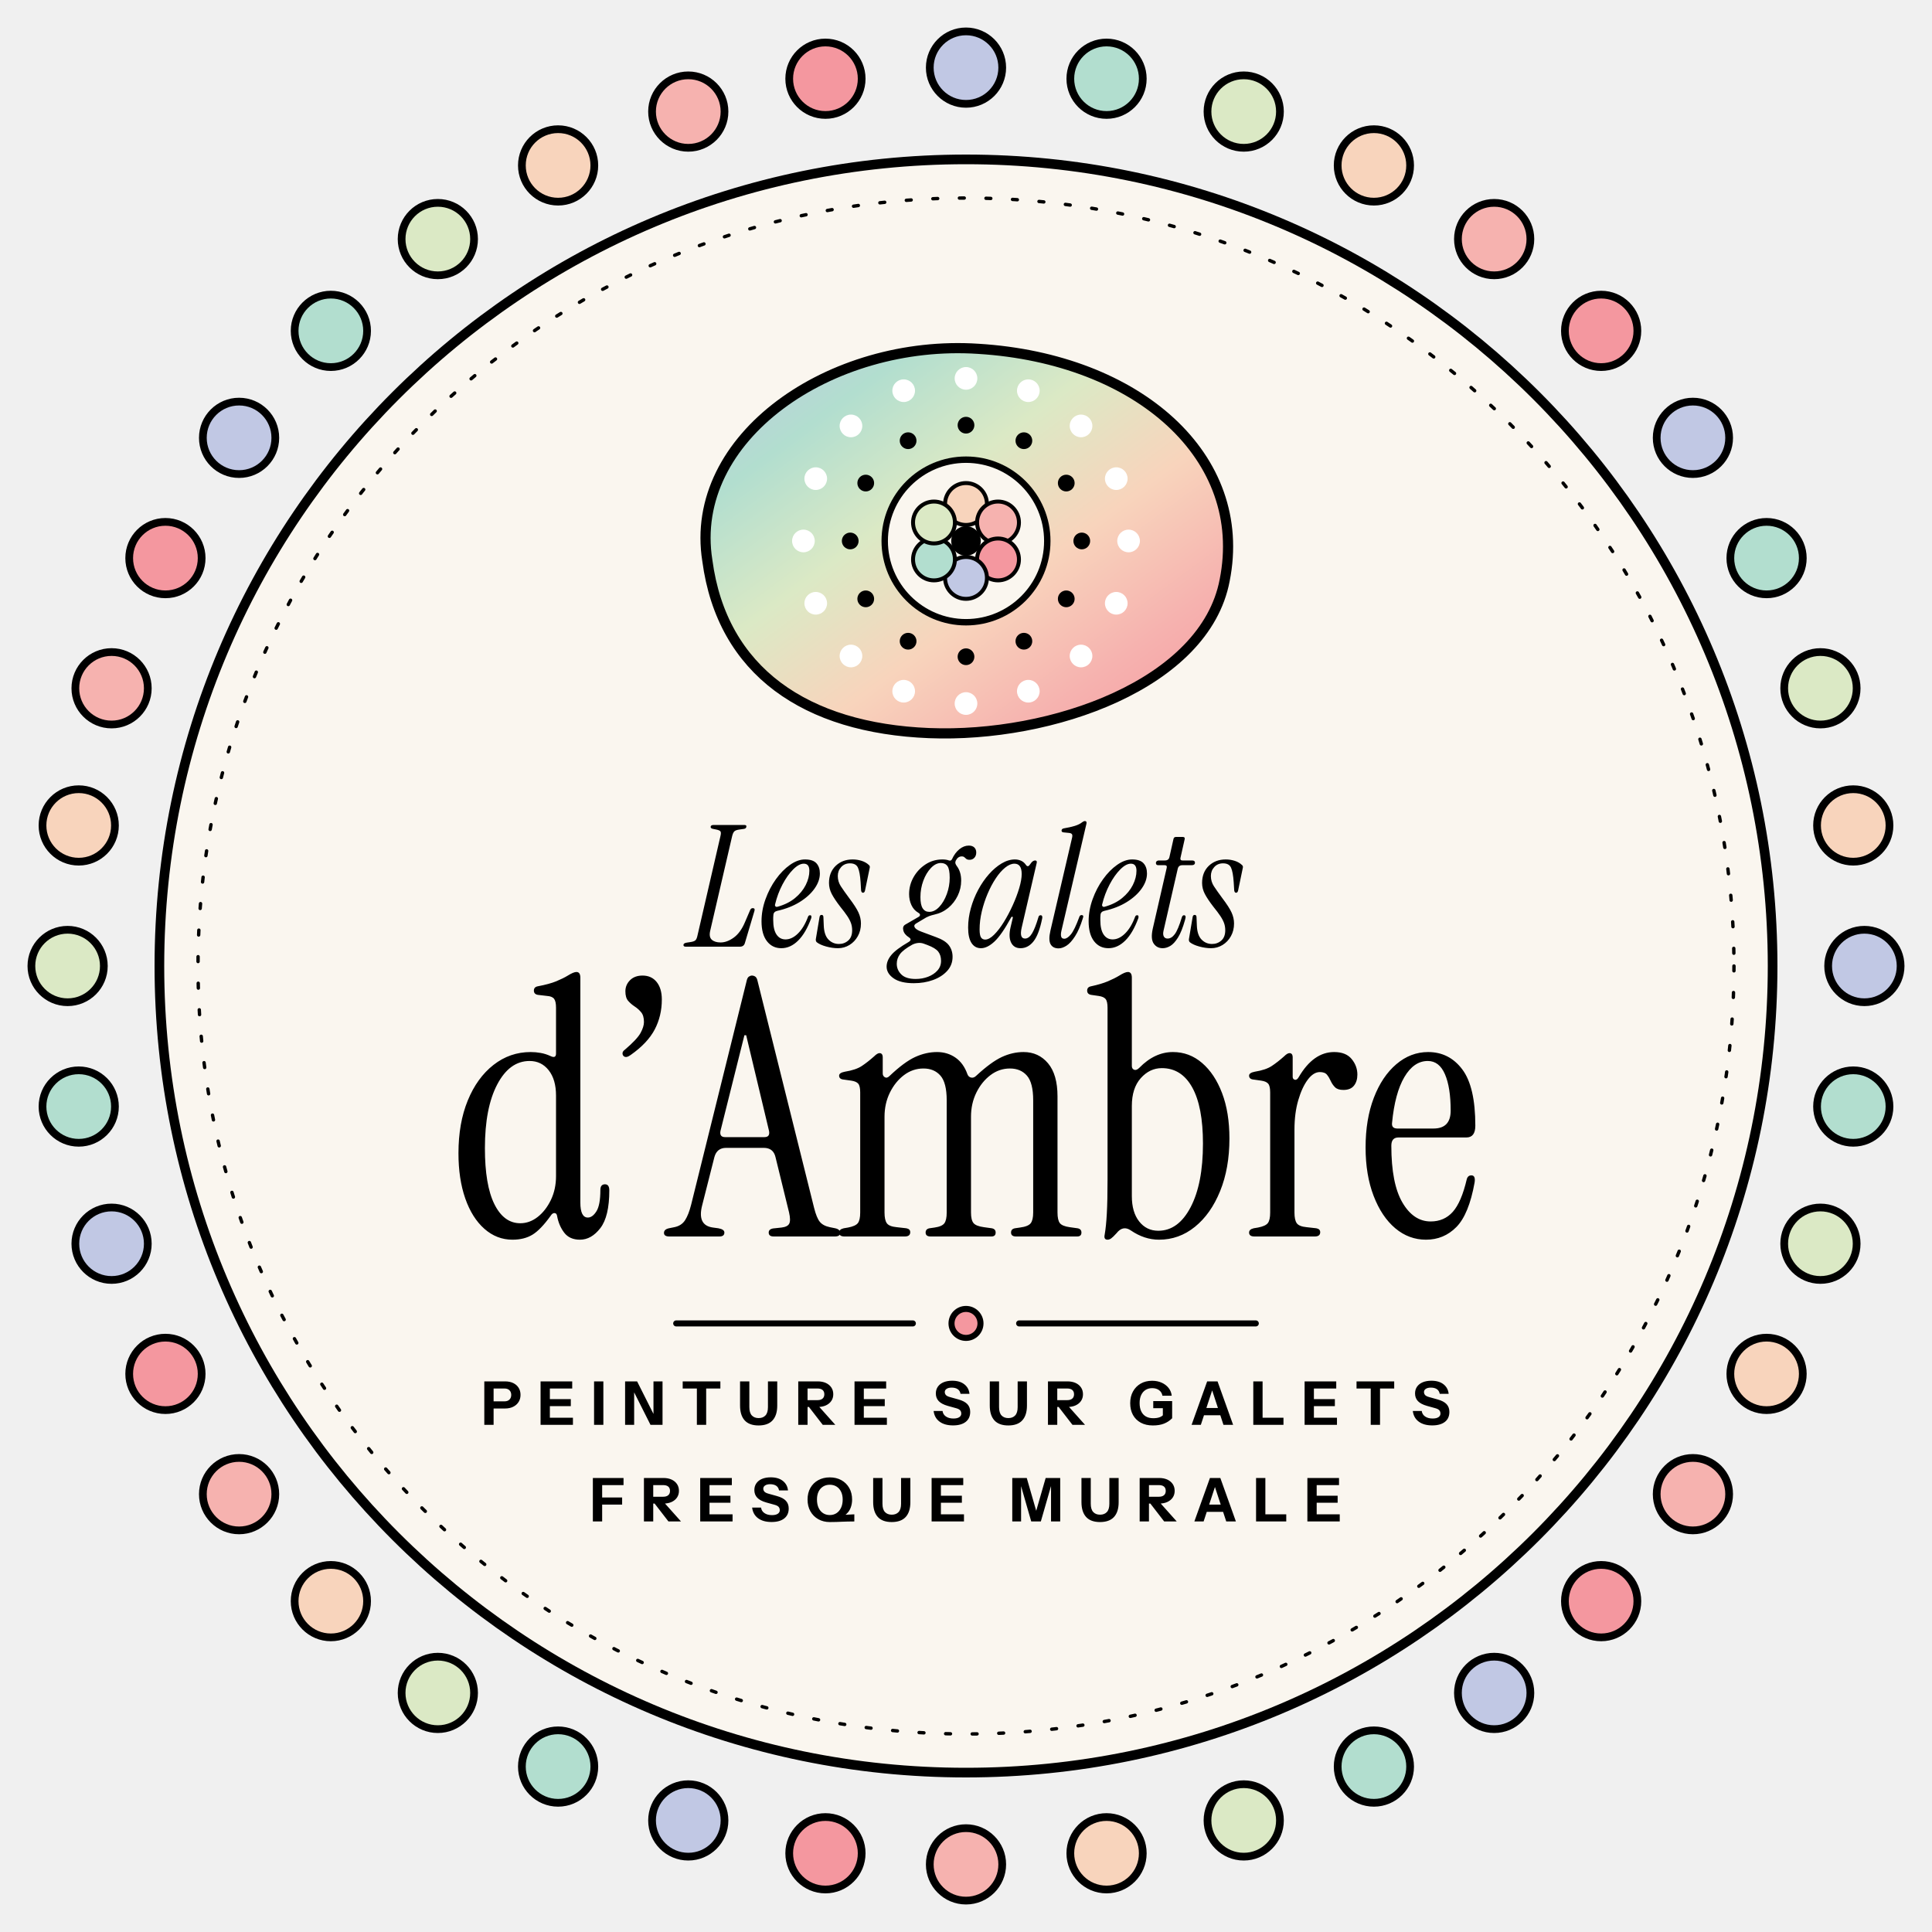
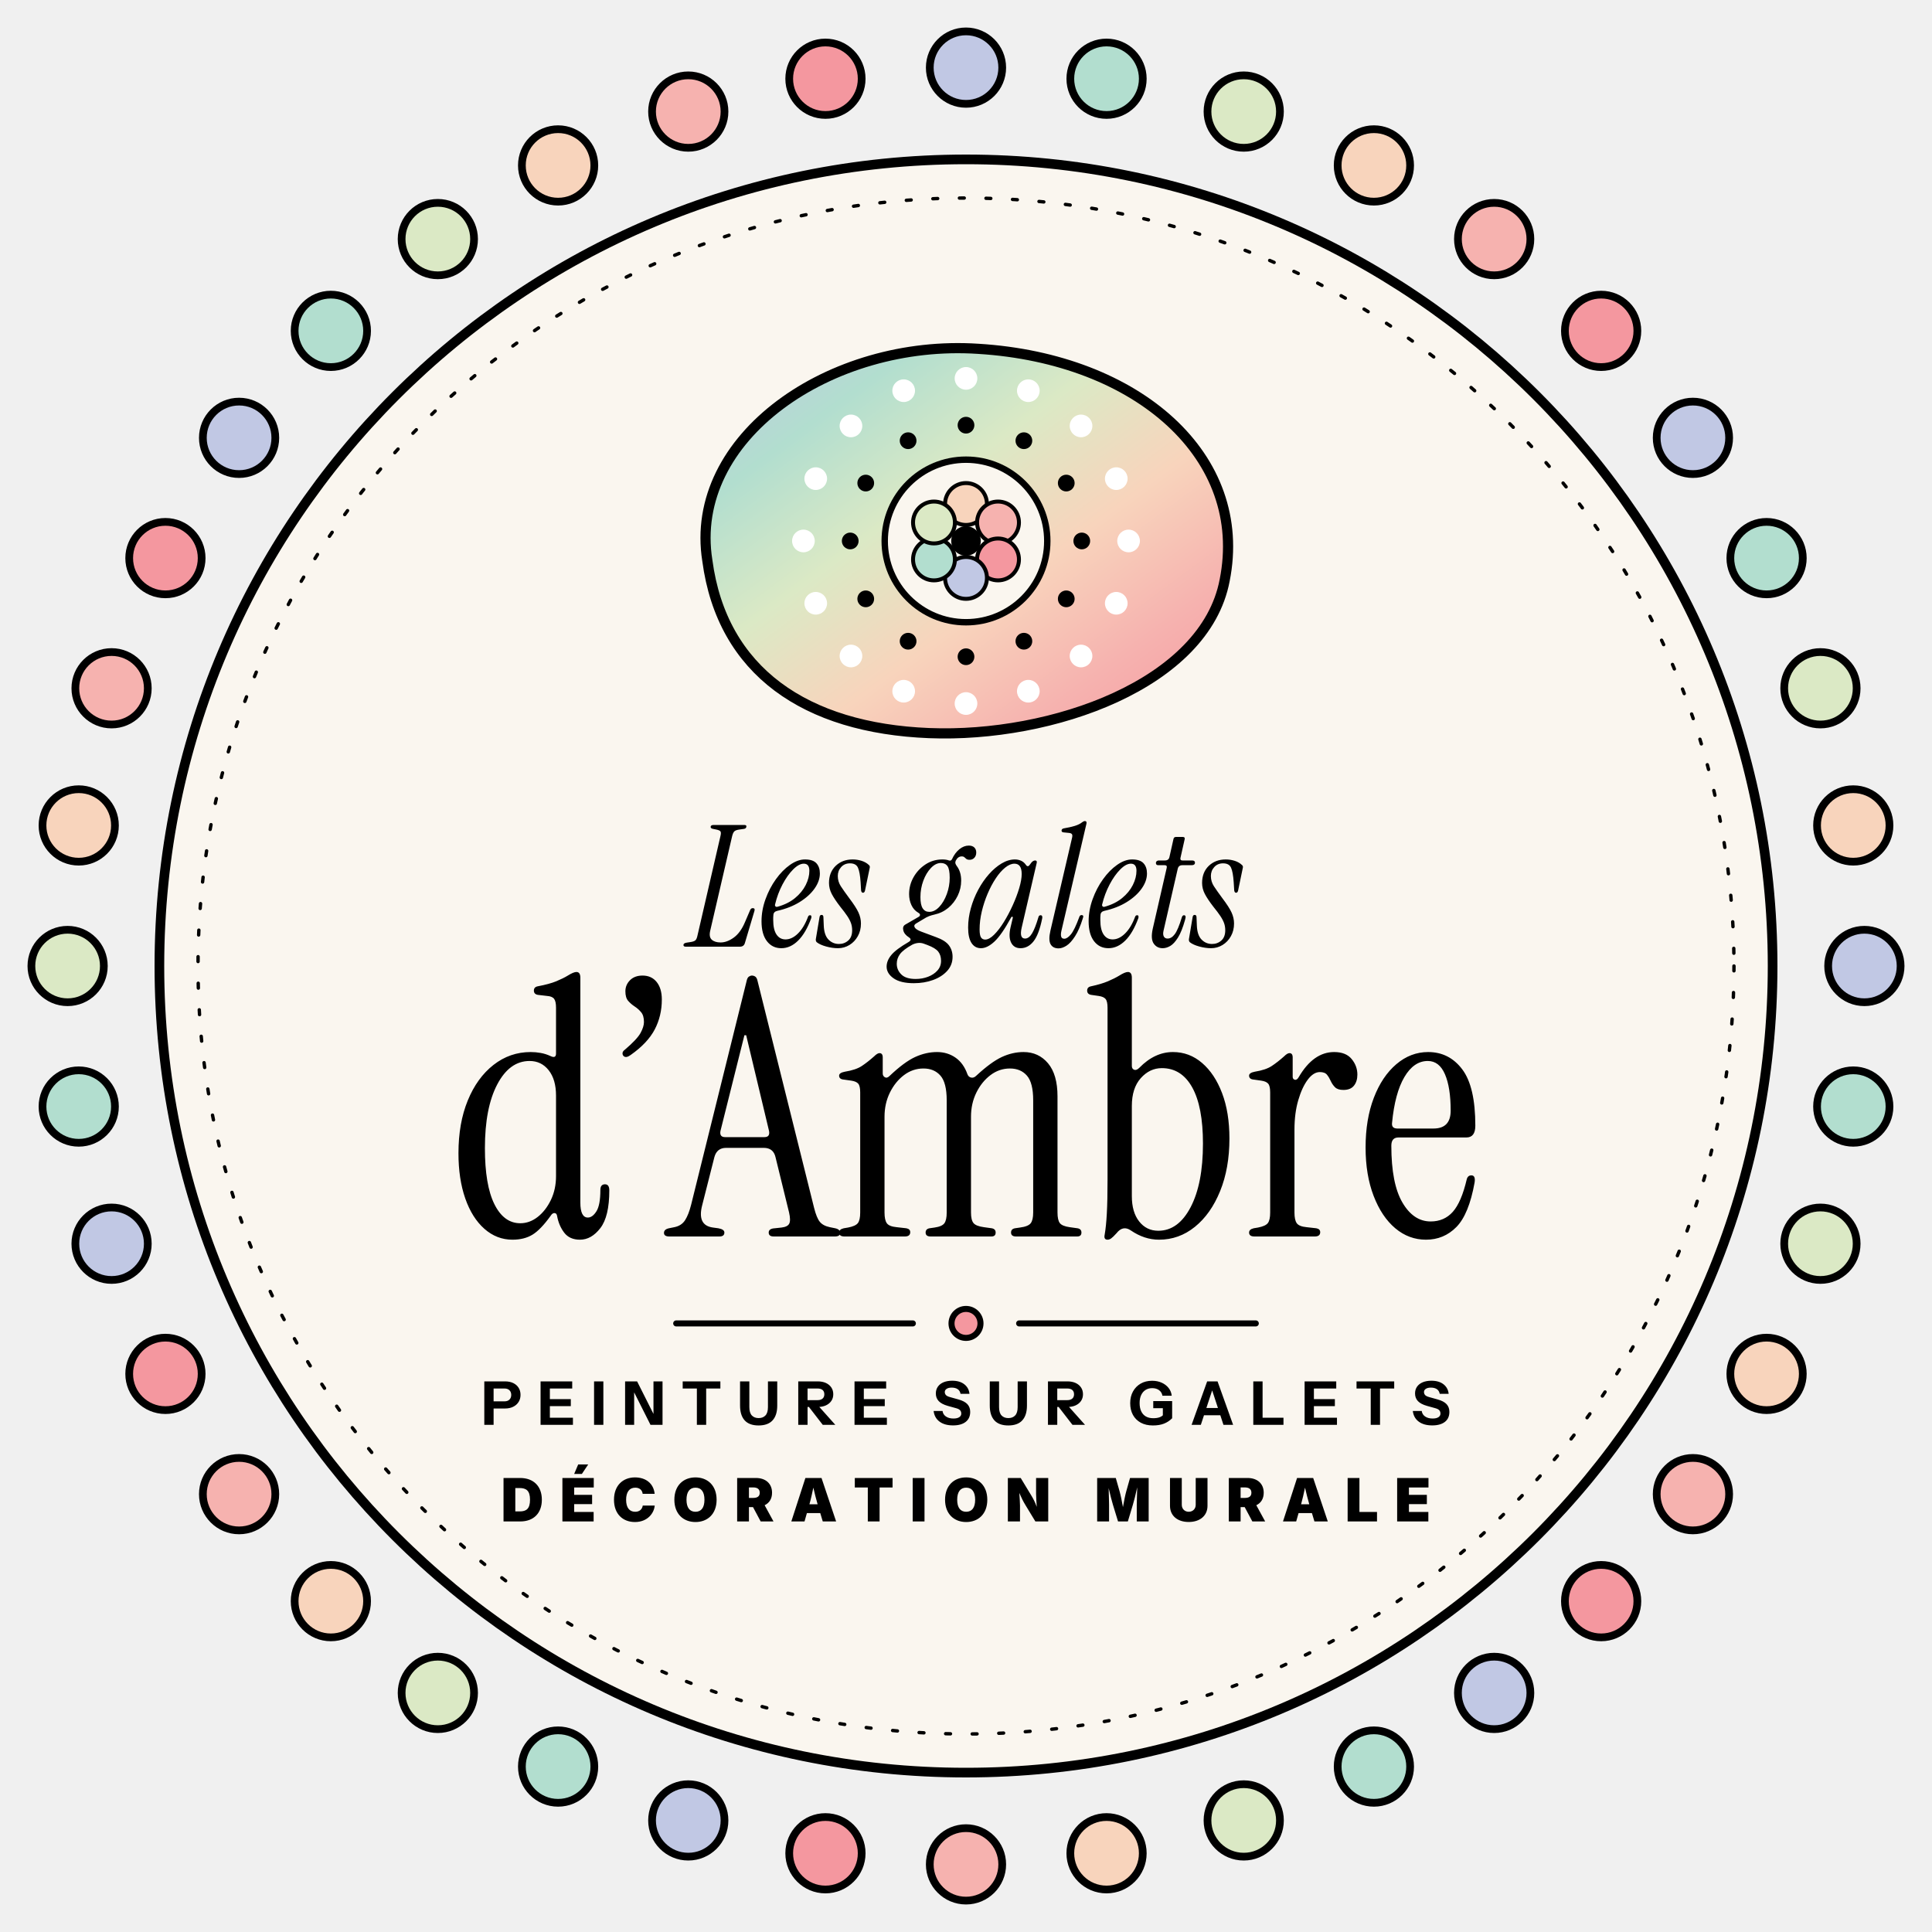
<svg xmlns="http://www.w3.org/2000/svg" viewBox="0 0 800 800" width="800" height="800" role="img" aria-labelledby="t">
  <circle cx="772.0" cy="400.0" r="15" fill="#c1c8e4" stroke="#000000" stroke-width="3.2" />
  <circle cx="767.4" cy="458.2" r="15" fill="#b2decf" stroke="#000000" stroke-width="3.2" />
  <circle cx="753.8" cy="515.0" r="15" fill="#dbe9c5" stroke="#000000" stroke-width="3.2" />
  <circle cx="731.5" cy="568.9" r="15" fill="#f8d4bc" stroke="#000000" stroke-width="3.2" />
  <circle cx="701.0" cy="618.7" r="15" fill="#f6b2af" stroke="#000000" stroke-width="3.2" />
  <circle cx="663.0" cy="663.0" r="15" fill="#f4979f" stroke="#000000" stroke-width="3.2" />
  <circle cx="618.7" cy="701.0" r="15" fill="#c1c8e4" stroke="#000000" stroke-width="3.2" />
  <circle cx="568.9" cy="731.5" r="15" fill="#b2decf" stroke="#000000" stroke-width="3.2" />
  <circle cx="515.0" cy="753.8" r="15" fill="#dbe9c5" stroke="#000000" stroke-width="3.2" />
  <circle cx="458.2" cy="767.4" r="15" fill="#f8d4bc" stroke="#000000" stroke-width="3.2" />
  <circle cx="400.0" cy="772.0" r="15" fill="#f6b2af" stroke="#000000" stroke-width="3.2" />
  <circle cx="341.8" cy="767.4" r="15" fill="#f4979f" stroke="#000000" stroke-width="3.2" />
  <circle cx="285.0" cy="753.8" r="15" fill="#c1c8e4" stroke="#000000" stroke-width="3.2" />
  <circle cx="231.1" cy="731.5" r="15" fill="#b2decf" stroke="#000000" stroke-width="3.2" />
  <circle cx="181.3" cy="701.0" r="15" fill="#dbe9c5" stroke="#000000" stroke-width="3.2" />
  <circle cx="137.0" cy="663.0" r="15" fill="#f8d4bc" stroke="#000000" stroke-width="3.2" />
  <circle cx="99.0" cy="618.7" r="15" fill="#f6b2af" stroke="#000000" stroke-width="3.2" />
  <circle cx="68.5" cy="568.9" r="15" fill="#f4979f" stroke="#000000" stroke-width="3.2" />
  <circle cx="46.2" cy="515.0" r="15" fill="#c1c8e4" stroke="#000000" stroke-width="3.2" />
  <circle cx="32.6" cy="458.2" r="15" fill="#b2decf" stroke="#000000" stroke-width="3.2" />
  <circle cx="28.0" cy="400.0" r="15" fill="#dbe9c5" stroke="#000000" stroke-width="3.2" />
  <circle cx="32.6" cy="341.8" r="15" fill="#f8d4bc" stroke="#000000" stroke-width="3.2" />
  <circle cx="46.2" cy="285.0" r="15" fill="#f6b2af" stroke="#000000" stroke-width="3.2" />
  <circle cx="68.5" cy="231.1" r="15" fill="#f4979f" stroke="#000000" stroke-width="3.2" />
  <circle cx="99.0" cy="181.3" r="15" fill="#c1c8e4" stroke="#000000" stroke-width="3.2" />
  <circle cx="137.0" cy="137.0" r="15" fill="#b2decf" stroke="#000000" stroke-width="3.2" />
  <circle cx="181.3" cy="99.0" r="15" fill="#dbe9c5" stroke="#000000" stroke-width="3.2" />
  <circle cx="231.1" cy="68.5" r="15" fill="#f8d4bc" stroke="#000000" stroke-width="3.2" />
  <circle cx="285.0" cy="46.2" r="15" fill="#f6b2af" stroke="#000000" stroke-width="3.2" />
  <circle cx="341.8" cy="32.6" r="15" fill="#f4979f" stroke="#000000" stroke-width="3.2" />
  <circle cx="400.0" cy="28.0" r="15" fill="#c1c8e4" stroke="#000000" stroke-width="3.2" />
  <circle cx="458.2" cy="32.6" r="15" fill="#b2decf" stroke="#000000" stroke-width="3.2" />
  <circle cx="515.0" cy="46.2" r="15" fill="#dbe9c5" stroke="#000000" stroke-width="3.2" />
  <circle cx="568.9" cy="68.5" r="15" fill="#f8d4bc" stroke="#000000" stroke-width="3.2" />
  <circle cx="618.7" cy="99.0" r="15" fill="#f6b2af" stroke="#000000" stroke-width="3.2" />
  <circle cx="663.0" cy="137.0" r="15" fill="#f4979f" stroke="#000000" stroke-width="3.2" />
  <circle cx="701.0" cy="181.3" r="15" fill="#c1c8e4" stroke="#000000" stroke-width="3.2" />
  <circle cx="731.5" cy="231.1" r="15" fill="#b2decf" stroke="#000000" stroke-width="3.2" />
  <circle cx="753.8" cy="285.0" r="15" fill="#dbe9c5" stroke="#000000" stroke-width="3.2" />
  <circle cx="767.4" cy="341.8" r="15" fill="#f8d4bc" stroke="#000000" stroke-width="3.2" />
  <circle cx="400.0" cy="400.0" r="334" fill="#faf6ef" stroke="#000000" stroke-width="4" />
  <circle cx="400.0" cy="400.0" r="318" fill="none" stroke="#000000" stroke-width="1.4" stroke-dasharray="2 9" stroke-linecap="round" />
  <g transform="translate(400.0 224) scale(1.02) translate(-165 -112)">
    <defs>
      <linearGradient id="gp" x1="0" y1="0" x2="1" y2="1">
        <stop offset="0.00" stop-color="#c1c8e4" />
        <stop offset="0.20" stop-color="#b2decf" />
        <stop offset="0.40" stop-color="#dbe9c5" />
        <stop offset="0.60" stop-color="#f8d4bc" />
        <stop offset="0.80" stop-color="#f6b2af" />
        <stop offset="1.00" stop-color="#f4979f" />
      </linearGradient>
    </defs>
    <path d="M170 34 C235 38 280 78 270 128 C262 170 200 192 150 190 C100 188 66 165 60 120 C52 70 110 30 170 34 Z" fill="url(#gp)" stroke="#000000" stroke-width="4.12" stroke-linejoin="round" />
    <circle cx="231.0" cy="112.0" r="4.6" fill="#fff" />
    <circle cx="226.0" cy="137.3" r="4.6" fill="#fff" />
    <circle cx="211.7" cy="158.7" r="4.6" fill="#fff" />
    <circle cx="190.3" cy="173.0" r="4.6" fill="#fff" />
    <circle cx="165.0" cy="178.0" r="4.6" fill="#fff" />
    <circle cx="139.7" cy="173.0" r="4.6" fill="#fff" />
    <circle cx="118.3" cy="158.7" r="4.6" fill="#fff" />
    <circle cx="104.0" cy="137.3" r="4.6" fill="#fff" />
    <circle cx="99.0" cy="112.0" r="4.6" fill="#fff" />
    <circle cx="104.0" cy="86.7" r="4.6" fill="#fff" />
    <circle cx="118.3" cy="65.3" r="4.6" fill="#fff" />
    <circle cx="139.7" cy="51.0" r="4.6" fill="#fff" />
    <circle cx="165.0" cy="46.0" r="4.6" fill="#fff" />
    <circle cx="190.3" cy="51.0" r="4.6" fill="#fff" />
    <circle cx="211.7" cy="65.3" r="4.6" fill="#fff" />
    <circle cx="226.0" cy="86.7" r="4.6" fill="#fff" />
    <circle cx="212.0" cy="112.0" r="3.4" fill="#000000" />
    <circle cx="205.7" cy="135.5" r="3.4" fill="#000000" />
    <circle cx="188.5" cy="152.7" r="3.4" fill="#000000" />
    <circle cx="165.0" cy="159.0" r="3.4" fill="#000000" />
    <circle cx="141.5" cy="152.7" r="3.4" fill="#000000" />
    <circle cx="124.3" cy="135.5" r="3.4" fill="#000000" />
    <circle cx="118.0" cy="112.0" r="3.4" fill="#000000" />
    <circle cx="124.3" cy="88.5" r="3.4" fill="#000000" />
    <circle cx="141.5" cy="71.3" r="3.4" fill="#000000" />
    <circle cx="165.0" cy="65.0" r="3.4" fill="#000000" />
    <circle cx="188.5" cy="71.3" r="3.4" fill="#000000" />
    <circle cx="205.7" cy="88.5" r="3.4" fill="#000000" />
    <circle cx="165" cy="112" r="33" fill="#faf6ef" stroke="#000000" stroke-width="2.6" />
    <circle cx="165.0" cy="97.0" r="8.5" fill="#f8d4bc" stroke="#000000" stroke-width="1.6" />
    <circle cx="178.0" cy="104.5" r="8.5" fill="#f6b2af" stroke="#000000" stroke-width="1.6" />
    <circle cx="178.0" cy="119.5" r="8.5" fill="#f4979f" stroke="#000000" stroke-width="1.6" />
    <circle cx="165.0" cy="127.0" r="8.5" fill="#c1c8e4" stroke="#000000" stroke-width="1.6" />
    <circle cx="152.0" cy="119.5" r="8.5" fill="#b2decf" stroke="#000000" stroke-width="1.6" />
    <circle cx="152.0" cy="104.5" r="8.5" fill="#dbe9c5" stroke="#000000" stroke-width="1.6" />
    <circle cx="165" cy="112" r="6" fill="#000000" />
  </g>
  <path d="M283.97 392Q283 392 283 391.3Q283 390.53 284.39 390.32L285.79 390.11Q287.33 389.9 287.93 389.38Q288.52 388.85 288.81 387.38L298.32 346.22Q298.68 344.75 298.32 344.26Q297.97 343.77 296.57 343.49L295.18 343.21Q294.26 343 294.26 342.44Q294.26 341.6 295.52 341.6H308.19Q309.25 341.6 309.03 342.44Q308.89 343.07 308.12 343.21L306.16 343.49Q304.62 343.7 304.06 344.26Q303.5 344.82 303.15 346.29L294.06 385.49Q293.5 388.01 294.75 389.13Q296.01 390.25 298.39 390.25Q301.06 390.25 303.86 388.22Q306.65 386.19 308.47 381.85L310.57 376.95Q310.93 376.04 311.69 376.04Q312.75 376.04 312.39 377.23L308.47 390.39Q308.06 392 306.38 392Z M323.52 392.63Q319.81 392.63 317.57 389.73Q315.33 386.82 315.33 381.5Q315.33 376.88 316.98 372.33Q318.62 367.78 321.28 364.07Q323.94 360.36 327.13 358.12Q330.31 355.88 333.32 355.88Q336.62 355.88 338.05 357.45Q339.49 359.03 339.49 361.69Q339.49 364.84 337.28 367.95Q335.07 371.07 331.12 373.52Q327.17 375.97 321.85 377.16Q320.31 377.51 320.24 378.91Q320.17 379.4 320.17 379.92Q320.17 380.45 320.17 380.94Q320.17 384.93 321.53 386.96Q322.89 388.99 325.27 388.99Q327.94 388.99 330.42 386.54Q332.91 384.09 334.59 379.61Q334.8 378.98 335.43 378.98Q335.85 378.98 335.95 379.33Q336.06 379.68 335.92 380.17Q333.68 386.33 330.49 389.48Q327.31 392.63 323.52 392.63ZM320.94 374.5Q320.8 374.99 321.11 375.31Q321.43 375.62 321.92 375.48Q326.25 374.29 329.19 371.88Q332.13 369.46 333.64 366.45Q335.14 363.44 335.14 360.57Q335.14 357.63 332.84 357.63Q330.81 357.63 328.43 360.01Q326.05 362.39 324.01 366.24Q321.99 370.09 320.94 374.5Z M346.98 392.63Q344.67 392.63 342.11 391.93Q339.56 391.23 338.23 390.18Q337.74 389.76 337.81 388.92L339.35 379.75Q339.49 378.84 340.19 378.84Q340.96 378.84 340.96 379.82L341.1 383.18Q341.24 387.17 343.02 389.02Q344.81 390.88 347.4 390.88Q349.63 390.88 351.25 389.44Q352.86 388.01 352.86 385.21Q352.86 383.6 352.37 382.24Q351.88 380.87 350.83 379.3Q349.78 377.72 347.96 375.48Q345.58 372.4 344.42 370.19Q343.27 367.99 343.27 365.61Q343.27 361.2 346.03 358.54Q348.8 355.88 353.06 355.88Q354.96 355.88 356.74 356.44Q358.53 357 359.72 358.12Q360.35 358.61 360.13 359.38L358.18 368.76Q357.97 369.67 357.34 369.67Q356.71 369.67 356.56 368.69L356.36 365.33Q356.08 361.13 355.27 359.31Q354.47 357.49 351.94 357.49Q349.71 357.49 348.31 359.03Q346.91 360.57 346.91 362.74Q346.91 365.05 348.17 366.98Q349.43 368.9 351.6 371.84Q354.47 375.62 355.48 377.86Q356.5 380.1 356.5 382.41Q356.5 385.35 355.2 387.66Q353.91 389.97 351.74 391.3Q349.56 392.63 346.98 392.63Z M378.4 407.12Q372.88 407.12 370 405.09Q367.13 403.06 367.13 400.26Q367.13 397.81 369.06 395.47Q370.98 393.12 376.16 390.11Q376.94 389.69 377.04 389.16Q377.14 388.64 376.38 388.15Q374.41 386.89 374.03 385.21Q373.64 383.53 374.9 382.83L380.22 379.75Q380.92 379.4 380.96 378.88Q381 378.35 380.22 377.93Q378.33 376.81 377.39 374.75Q376.44 372.68 376.44 370.23Q376.44 366.45 378.3 363.19Q380.15 359.94 383.27 357.91Q386.38 355.88 390.24 355.88Q391.84 355.88 392.96 356.3Q393.81 356.58 394.22 355.74Q395.41 353.15 397.27 351.64Q399.12 350.14 401.15 350.14Q402.62 350.14 403.43 350.91Q404.24 351.68 404.24 353.01Q404.24 354.34 403.47 355.18Q402.69 356.02 401.5 356.02Q400.59 356.02 400.14 355.67Q399.69 355.32 399.34 354.97Q398.99 354.62 398.21 354.62Q396.67 354.62 395.76 356.37Q395.49 357 395.62 357.52Q395.76 358.05 396.19 358.61Q398 360.99 398 364.63Q398 367.92 396.57 370.89Q395.13 373.87 392.65 375.94Q390.16 378 386.94 378.7Q385.69 378.98 384.67 379.37Q383.65 379.75 382.12 380.73L379.31 382.41Q378.26 383.04 378.75 383.99Q379.25 384.93 381.48 385.77L387.5 388.01Q391.42 389.41 392.93 391.44Q394.44 393.47 394.44 396.2Q394.44 399.56 392.23 402.01Q390.02 404.46 386.38 405.79Q382.75 407.12 378.4 407.12ZM381.13 371.49Q381.13 374.71 382.08 376.14Q383.02 377.58 384.77 377.58Q387.01 377.58 388.94 375.51Q390.87 373.45 392.06 370.19Q393.25 366.94 393.25 363.44Q393.25 359.94 392.33 358.64Q391.42 357.35 389.6 357.35Q387.44 357.35 385.48 359.42Q383.51 361.48 382.32 364.7Q381.13 367.92 381.13 371.49ZM379.17 405.37Q381.9 405.37 384.28 404.46Q386.66 403.55 388.17 401.87Q389.67 400.19 389.67 397.88Q389.67 395.57 388.52 394.06Q387.37 392.56 384 391.3L382.67 390.81Q381.41 390.32 380.15 390.46Q378.89 390.6 377.77 391.16Q374 393.26 372.66 395.08Q371.33 396.9 371.33 399.07Q371.33 401.66 373.23 403.51Q375.12 405.37 379.17 405.37Z M406.19 392.63Q403.67 392.63 402.27 390.46Q400.88 388.29 400.88 384.09Q400.88 380.1 402 376.08Q403.11 372.05 405.07 368.41Q407.03 364.77 409.52 361.97Q412 359.17 414.77 357.52Q417.53 355.88 420.26 355.88Q421.59 355.88 422.78 356.4Q423.97 356.93 424.75 358.05Q425.16 358.68 425.58 358.68Q426 358.68 426.42 358.05Q427.19 356.93 427.68 356.62Q428.17 356.3 428.59 356.3Q429.5 356.3 429.29 357.28L423.06 384.09Q422.01 388.64 424.46 388.64Q426.07 388.64 427.37 386.47Q428.66 384.3 430 379.75Q430.2 378.98 430.9 378.98Q431.39 378.98 431.53 379.4Q431.67 379.82 431.53 380.38Q430.2 386.96 427.96 389.79Q425.72 392.63 422.57 392.63Q419.84 392.63 418.69 390.32Q417.53 388.01 418.44 384.02L419.35 380.17Q419.5 379.68 419.18 379.61Q418.86 379.54 418.65 379.96Q414.8 387.03 411.83 389.83Q408.85 392.63 406.19 392.63ZM407.94 389.06Q409.62 389.06 411.65 387.03Q413.69 385 415.68 381.78Q417.67 378.56 419.35 374.85Q421.03 371.14 422.05 367.71Q423.06 364.28 423.06 361.9Q423.06 357.63 420.05 357.63Q418.23 357.63 416.2 359.27Q414.17 360.92 412.32 363.72Q410.46 366.52 408.96 370.05Q407.45 373.59 406.54 377.4Q405.63 381.22 405.63 384.86Q405.63 387.31 406.23 388.19Q406.82 389.06 407.94 389.06Z M438.32 392.7Q436.01 392.7 435.03 390.99Q434.06 389.27 434.96 385.35L443.85 347.2Q444.2 345.94 443.89 345.45Q443.57 344.96 442.59 344.89L440.5 344.68Q439.44 344.61 439.58 343.77Q439.72 343.14 440.56 343Q443.08 342.58 445.04 341.99Q447 341.39 448.19 340.41Q448.75 339.99 449.25 339.99Q450.08 339.99 449.88 341.04L439.51 385.42Q439.16 386.96 439.41 387.83Q439.65 388.71 440.7 388.71Q441.96 388.71 443.47 386.86Q444.97 385 446.87 379.82Q447.14 378.91 447.84 378.91Q448.89 378.91 448.4 380.17Q446.94 384.93 445.15 387.69Q443.37 390.46 441.62 391.58Q439.87 392.7 438.32 392.7Z M458.98 392.63Q455.26 392.63 453.02 389.73Q450.78 386.82 450.78 381.5Q450.78 376.88 452.43 372.33Q454.07 367.78 456.74 364.07Q459.39 360.36 462.58 358.12Q465.76 355.88 468.77 355.88Q472.06 355.88 473.5 357.45Q474.94 359.03 474.94 361.69Q474.94 364.84 472.73 367.95Q470.52 371.07 466.57 373.52Q462.62 375.97 457.3 377.16Q455.75 377.51 455.69 378.91Q455.62 379.4 455.62 379.92Q455.62 380.45 455.62 380.94Q455.62 384.93 456.98 386.96Q458.34 388.99 460.73 388.99Q463.38 388.99 465.87 386.54Q468.36 384.09 470.03 379.61Q470.25 378.98 470.88 378.98Q471.3 378.98 471.4 379.33Q471.5 379.68 471.37 380.17Q469.12 386.33 465.94 389.48Q462.75 392.63 458.98 392.63ZM456.38 374.5Q456.25 374.99 456.56 375.31Q456.88 375.62 457.37 375.48Q461.7 374.29 464.64 371.88Q467.58 369.46 469.09 366.45Q470.59 363.44 470.59 360.57Q470.59 357.63 468.28 357.63Q466.25 357.63 463.88 360.01Q461.5 362.39 459.47 366.24Q457.44 370.09 456.38 374.5Z M481.44 392.63Q479.06 392.63 477.74 390.74Q476.41 388.85 477.31 384.65L483.12 359.31Q483.34 358.26 482.29 358.26H479.62Q478.64 358.26 478.64 357.35Q478.64 356.86 479 356.58Q479.35 356.3 479.83 356.3H482.36Q483.97 356.3 484.25 354.83L485.93 347.34Q486.13 346.57 486.91 346.57H489.78Q490.75 346.57 490.55 347.48L488.8 355.25Q488.59 356.3 489.63 356.3H493.62Q494.81 356.3 494.81 357.21Q494.81 358.26 493.35 358.26H489.56Q488.03 358.26 487.68 359.73L481.8 385.35Q481.44 386.89 481.9 387.76Q482.36 388.64 483.48 388.64Q485.09 388.64 486.45 386.82Q487.81 385 489.36 379.89Q489.63 378.98 490.26 378.98Q490.75 378.98 490.89 379.4Q491.04 379.82 490.69 380.94Q489.36 385.7 487.78 388.22Q486.2 390.74 484.6 391.69Q482.99 392.63 481.44 392.63Z M501.47 392.63Q499.16 392.63 496.6 391.93Q494.05 391.23 492.72 390.18Q492.23 389.76 492.3 388.92L493.84 379.75Q493.98 378.84 494.68 378.84Q495.45 378.84 495.45 379.82L495.59 383.18Q495.73 387.17 497.51 389.02Q499.3 390.88 501.89 390.88Q504.12 390.88 505.74 389.44Q507.35 388.01 507.35 385.21Q507.35 383.6 506.86 382.24Q506.37 380.87 505.32 379.3Q504.27 377.72 502.45 375.48Q500.07 372.4 498.91 370.19Q497.76 367.99 497.76 365.61Q497.76 361.2 500.52 358.54Q503.29 355.88 507.56 355.88Q509.45 355.88 511.23 356.44Q513.01 357 514.21 358.12Q514.84 358.61 514.62 359.38L512.67 368.76Q512.46 369.67 511.83 369.67Q511.2 369.67 511.06 368.69L510.85 365.33Q510.57 361.13 509.76 359.31Q508.96 357.49 506.44 357.49Q504.2 357.49 502.8 359.03Q501.4 360.57 501.4 362.74Q501.4 365.05 502.66 366.98Q503.92 368.9 506.09 371.84Q508.96 375.62 509.97 377.86Q510.99 380.1 510.99 382.41Q510.99 385.35 509.69 387.66Q508.4 389.97 506.23 391.3Q504.06 392.63 501.47 392.63Z" fill="#000000" />
  <path d="M212.19 513.33Q205.68 513.33 200.57 508.82Q195.46 504.3 192.65 496.24Q189.84 488.17 189.84 477.52Q189.84 465.08 193.69 455.69Q197.54 446.29 204.34 440.96Q211.15 435.63 219.74 435.63Q221.81 435.63 223.88 436Q225.95 436.37 227.88 437.26Q230.24 438.44 230.24 436.22V417.28Q230.24 414.62 229.43 413.58Q228.62 412.54 226.54 412.4L222.7 411.95Q221.07 411.66 221.07 410.18Q221.07 408.7 222.7 408.4Q227.43 407.51 230.32 406.33Q233.2 405.14 235.13 403.96Q237.5 402.48 238.68 402.48Q240.31 402.48 240.31 404.85V497.94Q240.31 504.16 243.42 504.16Q245.34 504.16 246.97 501.57Q248.6 498.98 248.6 492.76Q248.6 490.39 250.52 490.39Q252.3 490.39 252.3 492.91Q252.3 503.71 248.6 508.52Q244.9 513.33 240.16 513.33Q235.87 513.33 233.65 510.45Q231.43 507.56 230.69 503.56Q230.54 502.38 229.65 502.31Q228.76 502.23 228.02 503.42Q223.88 509.19 220.48 511.26Q217.07 513.33 212.19 513.33ZM215.44 506.52Q219.29 506.52 222.62 503.93Q225.95 501.34 228.1 496.9Q230.24 492.46 230.24 486.99V453.69Q230.24 447.03 227.21 443.18Q224.18 439.33 219.29 439.33Q211 439.33 205.9 449.03Q200.79 458.72 200.79 475.44Q200.79 490.69 204.71 498.61Q208.64 506.52 215.44 506.52Z M261.18 436.82Q259.4 438.15 258.36 437.41Q257.77 436.96 257.77 436.15Q257.77 435.34 258.81 434.6Q263.84 430.3 265.25 427.71Q266.65 425.12 266.65 423.2Q266.65 420.54 265.47 419.13Q264.28 417.72 262.8 416.76Q261.32 415.8 260.14 414.47Q258.96 413.14 258.96 410.47Q258.96 407.81 260.88 405.88Q262.8 403.96 266.06 403.96Q269.76 403.96 271.91 406.62Q274.05 409.29 274.05 413.88Q274.05 420.68 271.09 426.31Q268.13 431.93 261.18 436.82Z M277.16 512Q274.94 512 274.94 510.52Q274.94 509.04 277.01 508.6L279.23 508.15Q282.19 507.56 283.67 505.27Q285.15 502.97 286.19 498.83L309.13 406.33Q309.42 404.85 310.09 404.4Q310.76 403.96 311.35 403.96Q312.09 403.96 312.75 404.4Q313.42 404.85 313.72 406.33L337.1 500.16Q338.14 504.3 339.47 505.93Q340.8 507.56 343.61 508.15L345.83 508.6Q347.9 509.04 347.9 510.52Q347.9 512 345.68 512H320.38Q318.3 512 318.3 510.37Q318.3 508.74 320.82 508.6L323.63 508.3Q326.15 508 326.81 506.67Q327.48 505.34 326.74 502.08L321.12 479.14Q320.23 475.3 316.23 475.3H300.69Q296.84 475.3 295.81 479.14L290.78 498.98Q288.56 507.41 295.22 508.3L297.44 508.6Q299.95 509.04 299.95 510.37Q299.95 512 297.88 512ZM300.25 470.86H316.53Q318.9 470.86 318.45 468.34L308.98 428.68H308.24L298.32 468.34Q297.88 470.86 300.25 470.86Z M349.68 512Q347.46 512 347.46 510.37Q347.46 509.04 349.38 508.6L351.16 508.3Q354.27 507.71 355.23 506.45Q356.19 505.19 356.19 502.08V452.36Q356.19 449.69 355.38 448.73Q354.56 447.77 352.49 447.47L349.38 447.03Q347.46 446.88 347.46 445.4Q347.46 444.22 349.83 443.77Q354.42 443.03 356.86 441.4Q359.3 439.78 361.96 437.41Q363.3 436.08 364.18 436.08Q365.52 436.08 365.52 437.85V444.51Q365.52 445.55 366.4 446.07Q367.29 446.58 368.33 445.55Q374.4 439.78 378.91 437.7Q383.42 435.63 388.01 435.63Q392.3 435.63 395.63 437.93Q398.96 440.22 400.59 444.81Q401.04 445.99 402.15 446.21Q403.26 446.44 404.29 445.4Q410.36 439.78 414.8 437.7Q419.24 435.63 423.83 435.63Q430.04 435.63 433.97 440.29Q437.89 444.96 437.89 453.98V502.08Q437.89 505.19 438.85 506.45Q439.81 507.71 442.92 508.15L446.18 508.6Q447.8 508.89 447.8 510.37Q447.8 512 446.03 512H420.72Q418.65 512 418.65 510.37Q418.65 508.89 420.28 508.6L422.35 508.3Q425.75 507.86 426.79 506.52Q427.82 505.19 427.82 502.08V455.61Q427.82 448.36 425.23 445.4Q422.64 442.44 418.2 442.44Q413.76 442.44 410.14 445.18Q406.51 447.92 404.29 452.43Q402.07 456.94 402.07 462.42V502.08Q402.07 505.19 403.11 506.45Q404.14 507.71 407.4 508.15L410.66 508.6Q412.28 508.89 412.28 510.37Q412.28 512 410.51 512H385.35Q383.28 512 383.28 510.37Q383.28 508.89 384.9 508.6L386.98 508.3Q390.08 507.86 391.05 506.52Q392.01 505.19 392.01 502.08V455.61Q392.01 448.36 389.42 445.4Q386.83 442.44 382.39 442.44Q377.95 442.44 374.32 445.18Q370.7 447.92 368.48 452.43Q366.26 456.94 366.26 462.42V502.08Q366.26 505.19 367.22 506.52Q368.18 507.86 371.29 508.15L375.28 508.6Q376.91 508.89 376.91 510.22Q376.91 512 374.69 512Z M479.92 513.33Q473.85 513.33 468.23 509.48Q464.97 507.26 462.31 510.67Q460.83 512.3 460.09 512.81Q459.35 513.33 458.61 513.33Q456.98 513.33 457.42 511.26Q458.02 507.86 458.31 502.53Q458.61 497.2 458.61 488.32V417.28Q458.61 414.62 457.79 413.65Q456.98 412.69 454.91 412.4L451.8 411.95Q450.17 411.66 450.17 410.18Q450.17 408.7 451.8 408.4Q455.94 407.51 458.76 406.33Q461.57 405.14 463.49 403.96Q465.86 402.48 467.04 402.48Q468.67 402.48 468.67 404.85V441.4Q468.67 442.59 469.63 442.96Q470.6 443.33 471.78 442.14Q478.14 435.63 485.69 435.63Q492.5 435.63 497.75 440.15Q503.01 444.66 506.04 452.65Q509.08 460.64 509.08 471.45Q509.08 483.73 505.23 493.2Q501.38 502.68 494.79 508Q488.21 513.33 479.92 513.33ZM479.62 509.63Q487.91 509.63 493.02 499.86Q498.12 490.1 498.12 473.52Q498.12 458.28 493.68 450.28Q489.24 442.29 481.1 442.29Q476.07 442.29 472.37 446.44Q468.67 450.58 468.67 457.98V495.28Q468.67 501.94 471.71 505.78Q474.74 509.63 479.62 509.63Z M537.79 445.99Q543.86 435.63 552.44 435.63Q557.32 435.63 559.69 438.52Q562.06 441.4 562.06 444.96Q562.06 447.77 560.65 449.54Q559.25 451.32 556.29 451.32Q553.92 451.32 552.81 450.21Q551.7 449.1 551.03 447.62Q550.37 446.14 549.48 445.03Q548.59 443.92 546.52 443.92Q543.86 443.92 541.49 447.1Q539.12 450.28 537.57 455.61Q536.01 460.94 536.01 467.75V502.08Q536.01 505.19 536.97 506.52Q537.94 507.86 541.04 508.15L545.04 508.6Q546.67 508.89 546.67 510.22Q546.67 512 544.45 512H519.44Q517.22 512 517.22 510.37Q517.22 509.04 519.14 508.6L520.92 508.3Q524.02 507.71 524.99 506.45Q525.95 505.19 525.95 502.08V452.36Q525.95 449.69 525.13 448.73Q524.32 447.77 522.25 447.47L519.14 447.03Q517.22 446.88 517.22 445.4Q517.22 444.22 519.58 443.77Q524.17 443.03 526.61 441.4Q529.06 439.78 531.72 437.41Q533.05 436.08 533.94 436.08Q535.27 436.08 535.27 437.85V445.84Q535.27 446.88 536.16 447.1Q537.05 447.32 537.79 445.99Z M590.48 513.33Q583.37 513.33 577.75 508.6Q572.12 503.86 568.79 495.2Q565.46 486.54 565.46 475.15Q565.46 463.46 568.87 454.58Q572.27 445.7 578.19 440.66Q584.11 435.63 591.36 435.63Q600.1 435.63 605.5 442.81Q610.9 449.99 610.9 466.12Q610.9 471 607.2 471H579.08Q576.12 471 576.12 474.41Q576.12 490.1 580.71 497.94Q585.3 505.78 592.4 505.78Q598.02 505.78 601.58 501.79Q605.13 497.79 607.35 488.32Q607.79 486.69 609.27 486.69Q611.05 486.69 610.6 489.65Q608.24 502.82 603.06 508.08Q597.88 513.33 590.48 513.33ZM578.64 467.3H593.58Q600.69 467.3 600.69 459.9Q600.69 450.28 598.32 444.81Q595.95 439.33 591.22 439.33Q585.44 439.33 581.52 445.99Q577.6 452.65 576.42 464.94Q576.12 467.3 578.64 467.3Z" fill="#000000" />
  <line x1="280.0" y1="548" x2="378.0" y2="548" stroke="#000000" stroke-width="2.5" stroke-linecap="round" />
  <line x1="422.0" y1="548" x2="520.0" y2="548" stroke="#000000" stroke-width="2.5" stroke-linecap="round" />
  <circle cx="400.0" cy="548" r="6" fill="#f4979f" stroke="#000000" stroke-width="2.5" />
  <path d="M200.54 590V572H209.09Q211.09 572 212.53 572.7Q213.96 573.4 214.75 574.65Q215.54 575.9 215.54 577.58Q215.54 579.25 214.74 580.52Q213.94 581.8 212.5 582.51Q211.06 583.23 209.09 583.23H203.59V580.27H208.89Q210.21 580.27 210.95 579.54Q211.69 578.8 211.69 577.6Q211.69 576.4 210.95 575.67Q210.21 574.95 208.89 574.95H204.39V590Z M223.84 590V572H227.69V590ZM225.64 590V587.05H237.24V590ZM225.64 582.25V579.35H236.36V582.25ZM225.64 574.95V572H236.94V574.95Z M245.99 590V572H249.84V590Z M258.84 590V572H263.81L271.81 587.9L270.59 588.2V572H274.34V590H269.36L261.36 574.1L262.59 573.8V590Z M288.56 590V574.95H282.69V572H298.29V574.95H292.41V590Z M314.11 590.25Q310.26 590.25 308.35 588.14Q306.44 586.02 306.44 581.98V572H310.29V582.65Q310.29 585 311.31 586.1Q312.34 587.2 314.14 587.2Q315.94 587.2 316.96 586.1Q317.99 585 317.99 582.67V572H321.84V582.02Q321.84 586.02 319.91 588.14Q317.99 590.25 314.11 590.25Z M330.54 590V572H338.59Q340.54 572 341.99 572.66Q343.44 573.33 344.24 574.53Q345.04 575.73 345.04 577.33Q345.04 578.9 344.24 580.09Q343.44 581.27 341.99 581.94Q340.54 582.6 338.59 582.6H333.59V579.77H338.49Q339.86 579.77 340.6 579.14Q341.34 578.5 341.34 577.35Q341.34 576.17 340.61 575.56Q339.89 574.95 338.49 574.95H334.39V590ZM340.69 590 333.46 580.65H337.54L345.89 590Z M353.84 590V572H357.69V590ZM355.64 590V587.05H367.24V590ZM355.64 582.25V579.35H366.36V582.25ZM355.64 574.95V572H366.94V574.95Z M394.64 590.23Q391.14 590.23 389.04 588.66Q386.94 587.1 386.59 584.25H390.29Q390.46 585.7 391.69 586.54Q392.91 587.38 394.81 587.38Q396.36 587.38 397.2 586.83Q398.04 586.27 398.04 585.35Q398.04 584.48 397.54 583.94Q397.04 583.4 395.81 583.08L392.46 582.15Q389.89 581.42 388.7 580.16Q387.51 578.9 387.51 577Q387.51 575.38 388.35 574.19Q389.19 573 390.71 572.36Q392.24 571.73 394.29 571.73Q397.44 571.73 399.31 573.21Q401.19 574.7 401.44 577.15H397.74Q397.49 575.83 396.52 575.2Q395.56 574.58 394.06 574.58Q392.76 574.58 391.99 575.08Q391.21 575.58 391.21 576.42Q391.21 577.08 391.64 577.61Q392.06 578.15 393.41 578.52L396.76 579.45Q399.41 580.17 400.58 581.44Q401.74 582.7 401.74 584.62Q401.74 587.33 399.86 588.78Q397.99 590.23 394.64 590.23Z M417.51 590.25Q413.66 590.25 411.75 588.14Q409.84 586.02 409.84 581.98V572H413.69V582.65Q413.69 585 414.71 586.1Q415.74 587.2 417.54 587.2Q419.34 587.2 420.36 586.1Q421.39 585 421.39 582.67V572H425.24V582.02Q425.24 586.02 423.31 588.14Q421.39 590.25 417.51 590.25Z M433.94 590V572H441.99Q443.94 572 445.39 572.66Q446.84 573.33 447.64 574.53Q448.44 575.73 448.44 577.33Q448.44 578.9 447.64 580.09Q446.84 581.27 445.39 581.94Q443.94 582.6 441.99 582.6H436.99V579.77H441.89Q443.26 579.77 444 579.14Q444.74 578.5 444.74 577.35Q444.74 576.17 444.01 575.56Q443.29 574.95 441.89 574.95H437.79V590ZM444.09 590 436.86 580.65H440.94L449.29 590Z M477.39 590.25Q474.46 590.25 472.36 589.1Q470.26 587.95 469.12 585.88Q467.99 583.8 467.99 581.02Q467.99 578.27 469.14 576.19Q470.29 574.1 472.33 572.92Q474.36 571.75 477.06 571.75Q479.29 571.75 481.05 572.55Q482.81 573.35 483.9 574.74Q484.99 576.12 485.19 577.95H481.34Q481.09 576.48 479.95 575.64Q478.81 574.8 477.11 574.8Q475.54 574.8 474.36 575.54Q473.19 576.27 472.54 577.65Q471.89 579.02 471.89 580.95Q471.89 582.95 472.54 584.36Q473.19 585.77 474.45 586.51Q475.71 587.25 477.56 587.25Q479.06 587.25 480.11 586.88Q481.16 586.5 481.71 585.83L485.36 587.27Q483.91 588.73 482 589.49Q480.09 590.25 477.39 590.25ZM481.51 587.27V582.33L482.29 583.1H477.54V580.15H485.36V587.27Z M493.41 590 499.86 572H503.16L497.24 590ZM506.61 590 500.71 572H504.16L510.61 590ZM496.81 583.02H506.91V586.02H496.81Z M518.96 590V572H522.81V590ZM520.76 590V587.05H531.46V590Z M540.21 590V572H544.06V590ZM542.01 590V587.05H553.61V590ZM542.01 582.25V579.35H552.74V582.25ZM542.01 574.95V572H553.31V574.95Z M567.59 590V574.95H561.71V572H577.31V574.95H571.44V590Z M593.06 590.23Q589.56 590.23 587.46 588.66Q585.36 587.1 585.01 584.25H588.71Q588.89 585.7 590.11 586.54Q591.34 587.38 593.24 587.38Q594.79 587.38 595.62 586.83Q596.46 586.27 596.46 585.35Q596.46 584.48 595.96 583.94Q595.46 583.4 594.24 583.08L590.89 582.15Q588.31 581.42 587.12 580.16Q585.94 578.9 585.94 577Q585.94 575.38 586.77 574.19Q587.61 573 589.14 572.36Q590.66 571.73 592.71 571.73Q595.86 571.73 597.74 573.21Q599.61 574.7 599.86 577.15H596.16Q595.91 575.83 594.95 575.2Q593.99 574.58 592.49 574.58Q591.19 574.58 590.41 575.08Q589.64 575.58 589.64 576.42Q589.64 577.08 590.06 577.61Q590.49 578.15 591.84 578.52L595.19 579.45Q597.84 580.17 599 581.44Q600.16 582.7 600.16 584.62Q600.16 587.33 598.29 588.78Q596.41 590.23 593.06 590.23Z" fill="#000000" />
-   <path d="M245.49 630V612H249.34V630ZM247.29 623.02V620.08H257.61V623.02ZM247.29 614.95V612H258.19V614.95Z M266.64 630V612H274.69Q276.64 612 278.09 612.66Q279.54 613.33 280.34 614.53Q281.14 615.73 281.14 617.33Q281.14 618.9 280.34 620.09Q279.54 621.27 278.09 621.94Q276.64 622.6 274.69 622.6H269.69V619.77H274.59Q275.96 619.77 276.7 619.14Q277.44 618.5 277.44 617.35Q277.44 616.17 276.71 615.56Q275.99 614.95 274.59 614.95H270.49V630ZM276.79 630 269.56 620.65H273.64L281.99 630Z M289.94 630V612H293.79V630ZM291.74 630V627.05H303.34V630ZM291.74 622.25V619.35H302.46V622.25ZM291.74 614.95V612H303.04V614.95Z M319.49 630.23Q315.99 630.23 313.89 628.66Q311.79 627.1 311.44 624.25H315.14Q315.31 625.7 316.54 626.54Q317.76 627.38 319.66 627.38Q321.21 627.38 322.05 626.83Q322.89 626.27 322.89 625.35Q322.89 624.48 322.39 623.94Q321.89 623.4 320.66 623.08L317.31 622.15Q314.74 621.42 313.55 620.16Q312.36 618.9 312.36 617Q312.36 615.38 313.2 614.19Q314.04 613 315.56 612.36Q317.09 611.73 319.14 611.73Q322.29 611.73 324.16 613.21Q326.04 614.7 326.29 617.15H322.59Q322.34 615.83 321.38 615.2Q320.41 614.58 318.91 614.58Q317.61 614.58 316.84 615.08Q316.06 615.58 316.06 616.42Q316.06 617.08 316.49 617.61Q316.91 618.15 318.26 618.52L321.61 619.45Q324.26 620.17 325.42 621.44Q326.59 622.7 326.59 624.62Q326.59 627.33 324.71 628.78Q322.84 630.23 319.49 630.23Z M343.61 630.25Q340.94 630.25 338.85 629.08Q336.76 627.9 335.57 625.8Q334.39 623.7 334.39 620.92Q334.39 618.17 335.56 616.11Q336.74 614.05 338.82 612.9Q340.91 611.75 343.59 611.75Q346.31 611.75 348.39 612.9Q350.46 614.05 351.65 616.12Q352.84 618.2 352.84 620.95Q352.84 622.7 352.27 624.25Q351.71 625.8 350.48 626.92Q349.24 628.05 347.21 628.6ZM343.59 627.35Q345.16 627.35 346.36 626.58Q347.56 625.8 348.25 624.35Q348.94 622.9 348.94 620.9Q348.94 619.05 348.26 617.67Q347.59 616.3 346.39 615.55Q345.19 614.8 343.59 614.8Q342.01 614.8 340.81 615.55Q339.61 616.3 338.95 617.66Q338.29 619.02 338.29 620.9Q338.29 622.92 338.96 624.36Q339.64 625.8 340.84 626.58Q342.04 627.35 343.59 627.35ZM343.61 630.25V627.55L353.76 627.05V630Q352.16 630 350.9 630.04Q349.64 630.08 348.51 630.12Q347.39 630.17 346.21 630.21Q345.04 630.25 343.61 630.25Z M369.24 630.25Q365.39 630.25 363.48 628.14Q361.56 626.02 361.56 621.98V612H365.41V622.65Q365.41 625 366.44 626.1Q367.46 627.2 369.26 627.2Q371.06 627.2 372.09 626.1Q373.11 625 373.11 622.67V612H376.96V622.02Q376.96 626.02 375.04 628.14Q373.11 630.25 369.24 630.25Z M385.76 630V612H389.61V630ZM387.56 630V627.05H399.16V630ZM387.56 622.25V619.35H398.29V622.25ZM387.56 614.95V612H398.86V614.95Z M419.16 630V612H425.16L430.16 629.35H427.99L432.99 612H439.01V630H435.21V613.08H435.86L430.99 630H427.01L422.19 613.23H422.81V630Z M455.49 630.25Q451.64 630.25 449.73 628.14Q447.81 626.02 447.81 621.98V612H451.66V622.65Q451.66 625 452.69 626.1Q453.71 627.2 455.51 627.2Q457.31 627.2 458.34 626.1Q459.36 625 459.36 622.67V612H463.21V622.02Q463.21 626.02 461.29 628.14Q459.36 630.25 455.49 630.25Z M471.91 630V612H479.96Q481.91 612 483.36 612.66Q484.81 613.33 485.61 614.53Q486.41 615.73 486.41 617.33Q486.41 618.9 485.61 620.09Q484.81 621.27 483.36 621.94Q481.91 622.6 479.96 622.6H474.96V619.77H479.86Q481.24 619.77 481.98 619.14Q482.71 618.5 482.71 617.35Q482.71 616.17 481.99 615.56Q481.26 614.95 479.86 614.95H475.76V630ZM482.06 630 474.84 620.65H478.91L487.26 630Z M494.56 630 501.01 612H504.31L498.39 630ZM507.76 630 501.86 612H505.31L511.76 630ZM497.96 623.02H508.06V626.02H497.96Z M520.11 630V612H523.96V630ZM521.91 630V627.05H532.61V630Z M541.36 630V612H545.21V630ZM543.16 630V627.05H554.76V630ZM543.16 622.25V619.35H553.89V622.25ZM543.16 614.95V612H554.46V614.95Z" fill="#000000" />
+   <path d="M215.43 630C220.9 630 224.37 626.63 224.37 621.01C224.37 615.38 220.9 612 215.36 612H208.5V630ZM213.38 625.84V616.16H215.09C217.92 616.16 219.47 617.24 219.47 621.01C219.47 624.77 217.92 625.84 215.24 625.84Z M232.88 630H245.81V626.06H237.76V622.82H245.18V618.98H237.76V615.94H245.86V612H232.88ZM237.75 610.33H240.94L243.57 606.39H239.42Z M262.91 630.24C268.19 630.24 270.86 626.5 271.1 623.43H266.15C265.91 624.96 264.82 625.99 263.03 625.99C260.64 625.99 259.26 624.31 259.26 621.01C259.26 617.87 260.6 616.01 263.05 616.01C264.87 616.01 265.93 617.04 266.12 618.57H271.08C270.63 614.22 267.39 611.76 262.91 611.76C258.06 611.76 254.24 615 254.24 621.01C254.24 626.99 257.97 630.24 262.91 630.24Z M287.98 630.24C292.88 630.24 296.73 627.02 296.73 621.01C296.73 615 292.88 611.76 287.98 611.76C283.07 611.76 279.24 615 279.24 621.01C279.24 626.98 283.07 630.24 287.98 630.24ZM287.98 625.99C285.57 625.99 284.26 624.24 284.26 621.01C284.26 617.77 285.57 616.01 287.98 616.01C290.41 616.01 291.7 617.77 291.7 621.01C291.7 624.24 290.41 625.99 287.98 625.99Z M305.24 630H310.12V624.06H311.81L314.98 630H320.29L316.62 623.28C318.54 622.37 319.69 620.61 319.69 618.11C319.69 614.3 317.01 612 313 612H305.24ZM310.12 620.26V615.91H311.84C313.56 615.91 314.59 616.58 314.59 618.11C314.59 619.66 313.56 620.26 311.84 620.26Z M327.67 630H333.13L334.12 626.54H339.65L340.69 630H346.22L340.17 612H333.5ZM335.16 622.9C335.79 620.7 336.29 618.35 336.79 616C337.33 618.35 337.91 620.7 338.56 622.9Z M353.96 615.94H359.34V630H364.22V615.94H369.59V612H353.96Z M382.82 612H377.93V630H382.82Z M400.07 630.24C404.97 630.24 408.82 627.02 408.82 621.01C408.82 615 404.97 611.76 400.07 611.76C395.16 611.76 391.33 615 391.33 621.01C391.33 626.98 395.16 630.24 400.07 630.24ZM400.07 625.99C397.66 625.99 396.35 624.24 396.35 621.01C396.35 617.77 397.66 616.01 400.07 616.01C402.5 616.01 403.79 617.77 403.79 621.01C403.79 624.24 402.5 625.99 400.07 625.99Z M417.33 630H422.36V623.43C422.36 622.24 422.22 620.26 422.08 618.2C422.95 620.21 423.61 621.59 424.74 623.43L428.73 630H434.05V612H429.02V618.6C429.02 619.92 429.18 622.12 429.3 623.96C428.56 621.93 427.84 620.55 426.93 619.07L422.65 612H417.33Z M454.31 630H459.24V623.04C459.24 621.71 459.12 618.73 459.07 616.17C459.66 618.81 460.4 621.63 460.83 623.04L462.96 630H467.02L469.11 623.04C469.55 621.58 470.32 618.61 470.9 615.87C470.85 618.49 470.71 621.66 470.71 623.04V630H475.64V612H467.92L466.33 617.63C465.95 618.95 465.41 621.71 464.99 624.07C464.58 621.71 464.01 618.95 463.63 617.63L462.02 612H454.31Z M492.22 630.22C496.85 630.22 500 627.64 500 623.52V612H495.12V623.11C495.12 624.79 493.91 625.99 492.22 625.99C490.56 625.99 489.35 624.79 489.35 623.11V612H484.47V623.52C484.47 627.64 487.57 630.22 492.22 630.22Z M508.83 630H513.71V624.06H515.4L518.57 630H523.88L520.21 623.28C522.13 622.37 523.28 620.61 523.28 618.11C523.28 614.3 520.59 612 516.58 612H508.83ZM513.71 620.26V615.91H515.42C517.15 615.91 518.18 616.58 518.18 618.11C518.18 619.66 517.15 620.26 515.42 620.26Z M531.26 630H536.72L537.71 626.54H543.24L544.28 630H549.81L543.76 612H537.09ZM538.75 622.9C539.37 620.7 539.88 618.35 540.38 616C540.92 618.35 541.5 620.7 542.15 622.9Z M558.03 630H570.19V626.06H562.91V612H558.03Z M578.53 630H591.45V626.06H583.41V622.82H590.83V618.98H583.41V615.94H591.5V612H578.53Z" fill="#000000" />
</svg>
